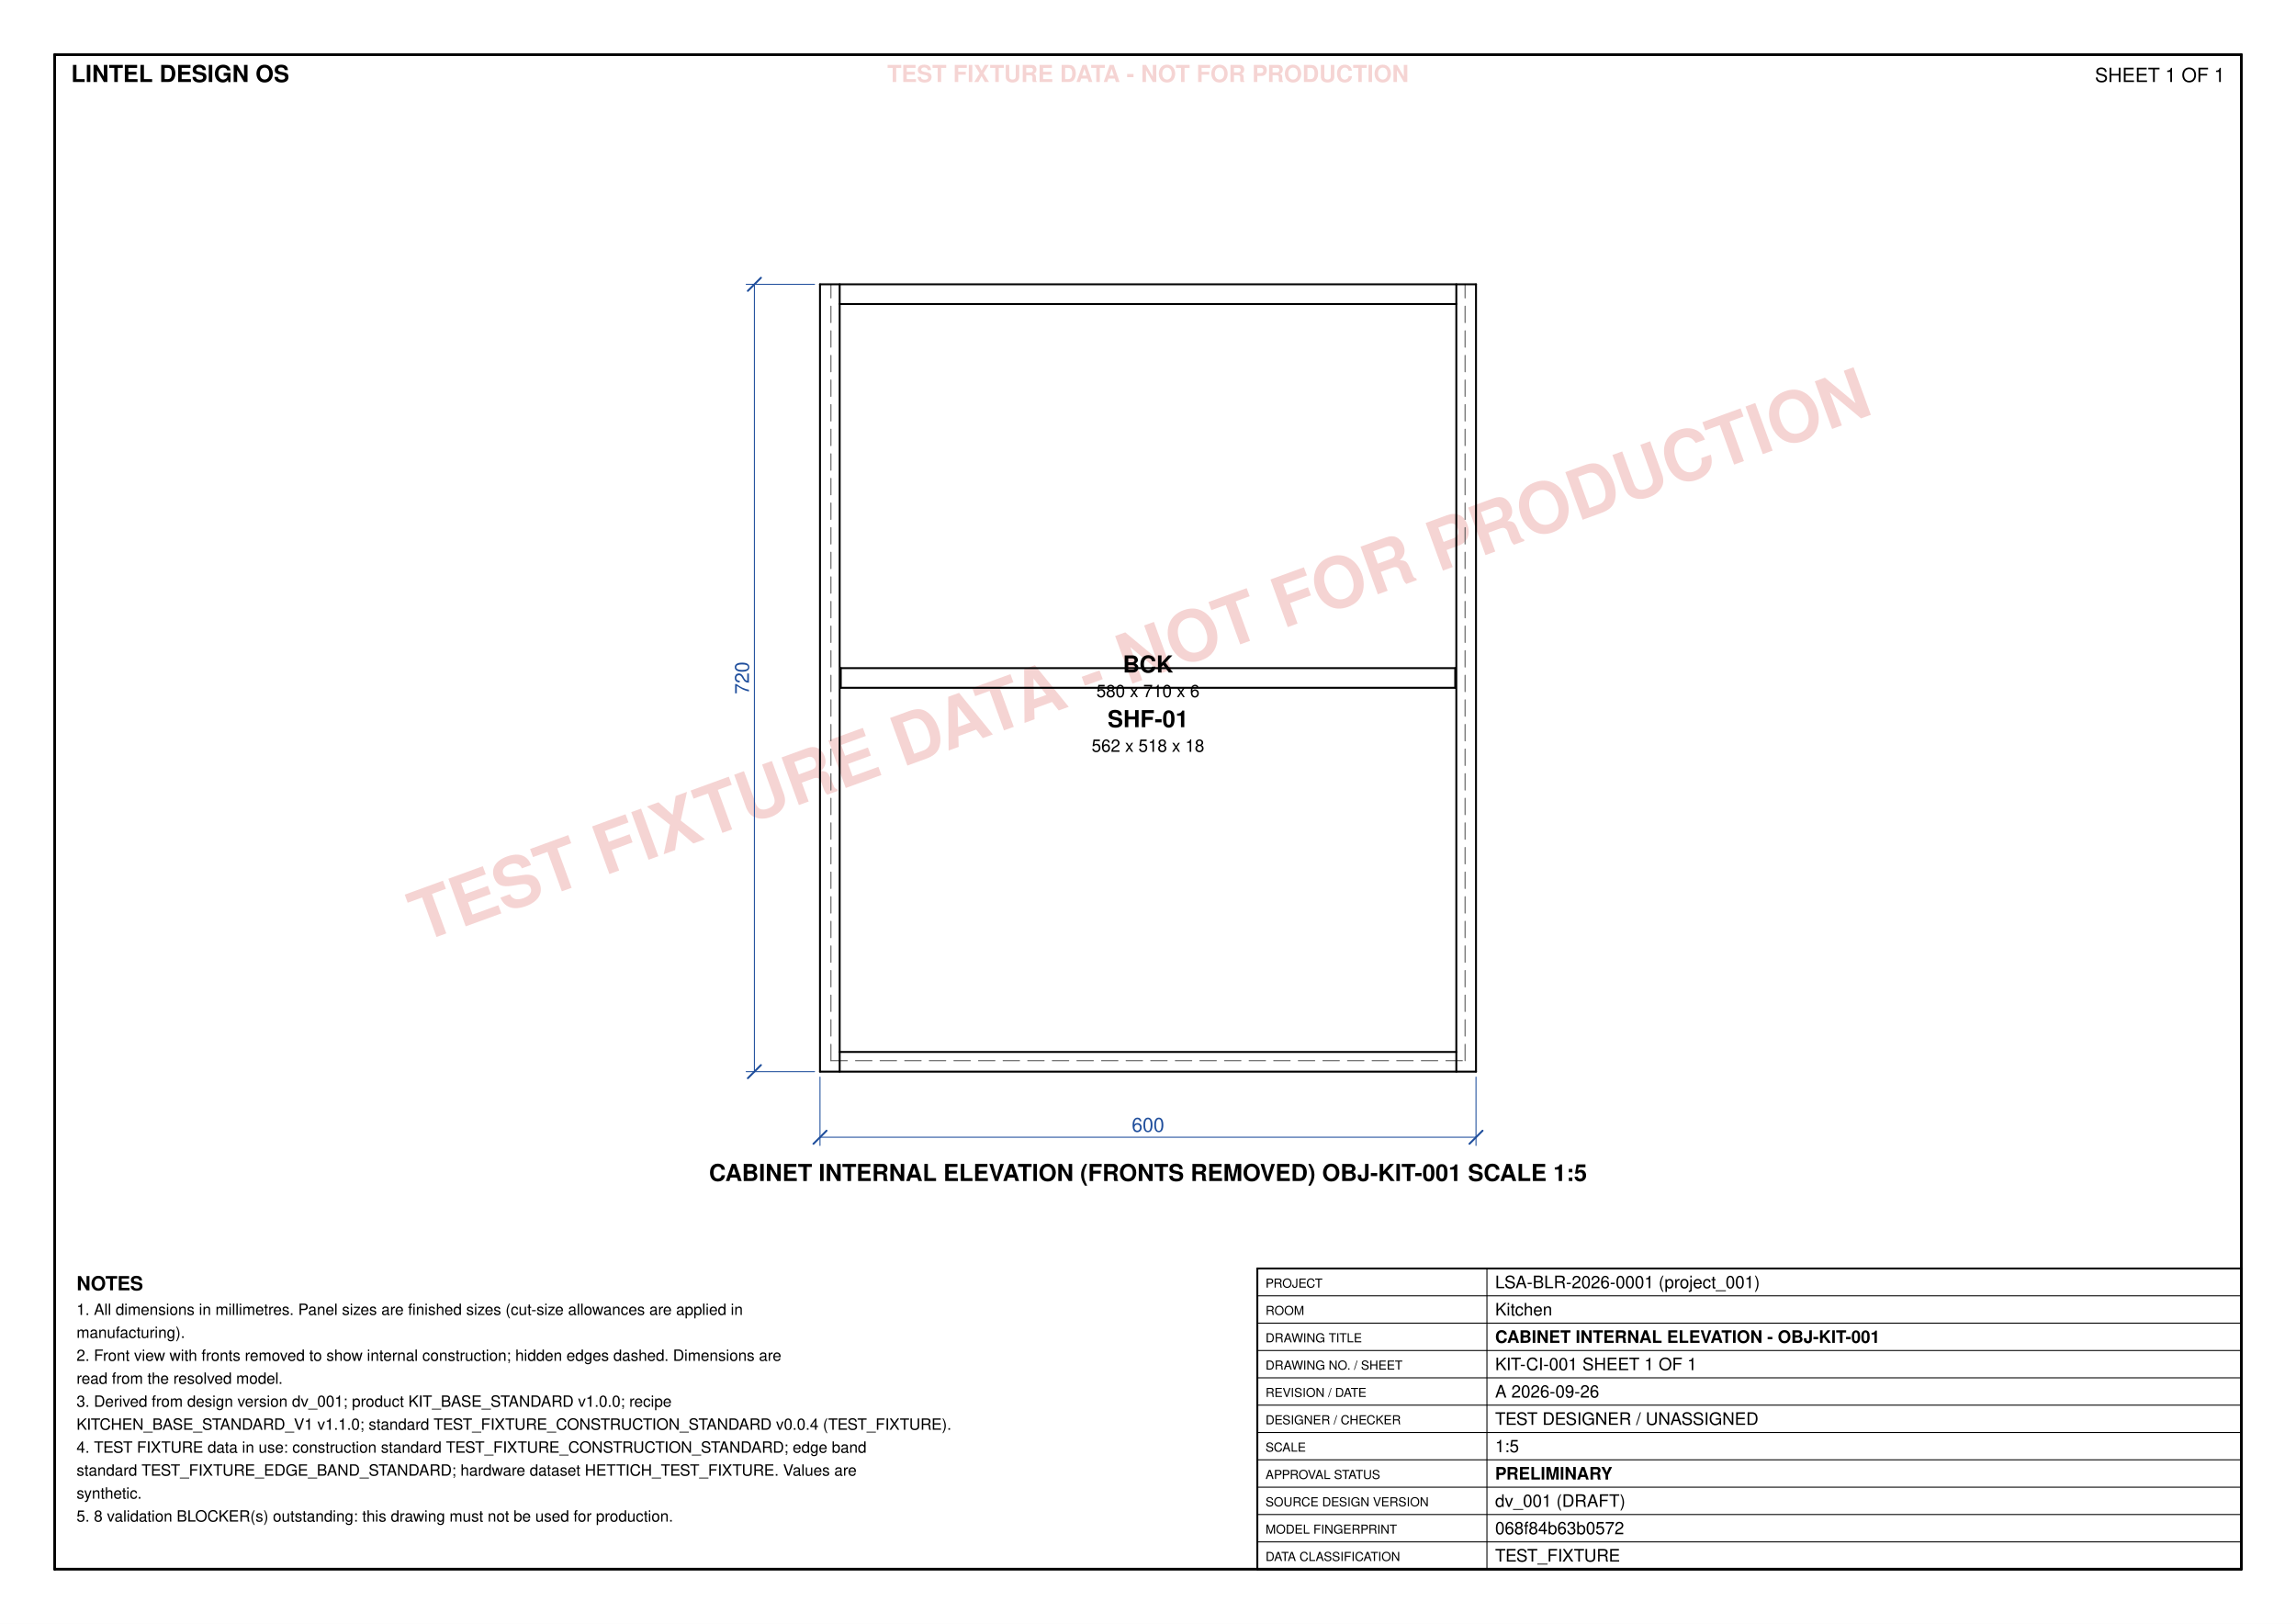
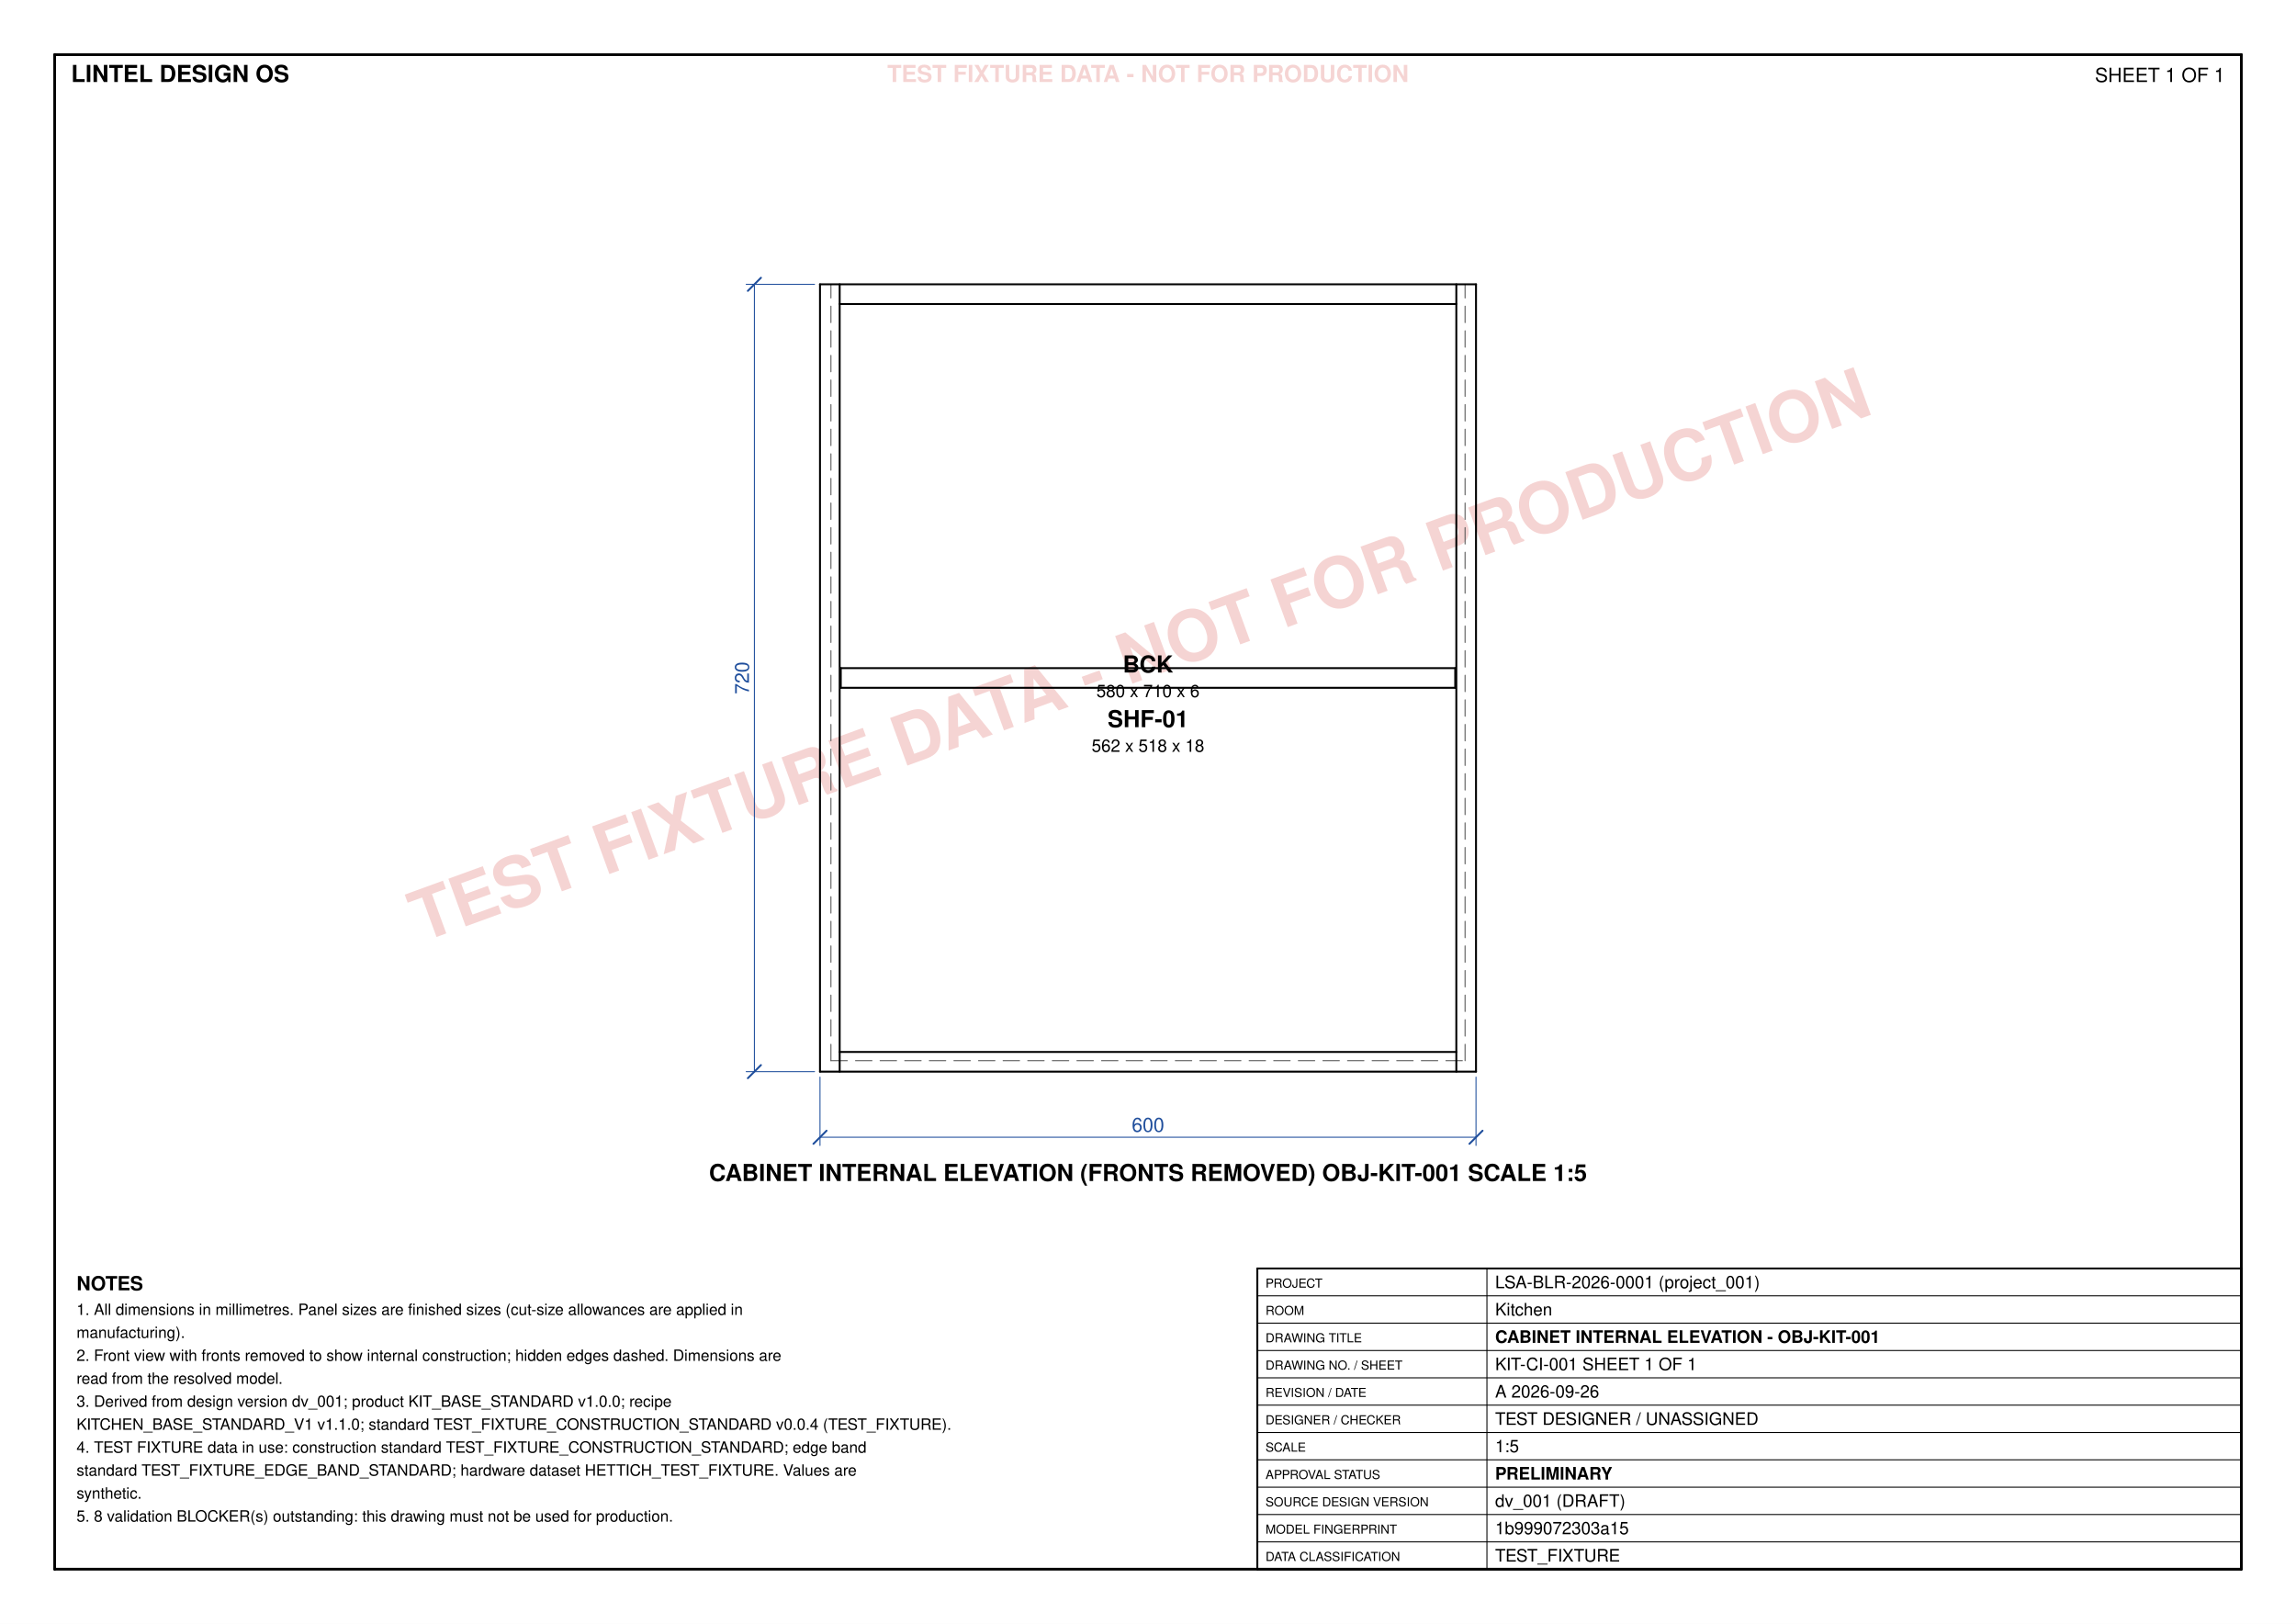
- <svg xmlns="http://www.w3.org/2000/svg" width="420mm" height="297mm" viewBox="0 0 420 297" data-drawing-id="DRW:dv_001:obj_001:CABINET_INTERNAL_ELEVATION:KIT-CI-001:RA" data-drawing-type="CABINET_INTERNAL_ELEVATION" data-status="PRELIMINARY" data-design-version="dv_001" data-model-fingerprint="068f84b63b0572" data-classification="TEST_FIXTURE" data-content-hash="0c6e9c059d91f5" data-sheet="1/1">
+ <svg xmlns="http://www.w3.org/2000/svg" width="420mm" height="297mm" viewBox="0 0 420 297" data-drawing-id="DRW:dv_001:obj_001:CABINET_INTERNAL_ELEVATION:KIT-CI-001:RA" data-drawing-type="CABINET_INTERNAL_ELEVATION" data-status="PRELIMINARY" data-design-version="dv_001" data-model-fingerprint="1b999072303a15" data-classification="TEST_FIXTURE" data-content-hash="0146983023798c" data-sheet="1/1">
  <rect x="0" y="0" width="420" height="297" fill="#ffffff" />
  <g id="WATERMARK" fill="#d9534f" stroke="#d9534f" opacity="0.25" font-family="Helvetica, Arial, sans-serif" stroke-linecap="round">
    <text stroke="none" x="210" y="124" font-size="12.714" text-anchor="middle" font-weight="bold" transform="rotate(-20 210 124)">TEST FIXTURE DATA - NOT FOR PRODUCTION</text>
    <text stroke="none" x="210" y="15" font-size="4.286" text-anchor="middle" font-weight="bold">TEST FIXTURE DATA - NOT FOR PRODUCTION</text>
  </g>
  <g id="BORDER" fill="#000000" stroke="#000000" font-family="Helvetica, Arial, sans-serif" stroke-linecap="round">
    <line fill="none" x1="10" y1="10" x2="410" y2="10" stroke-width="0.5" />
    <line fill="none" x1="410" y1="10" x2="410" y2="287" stroke-width="0.5" />
    <line fill="none" x1="410" y1="287" x2="10" y2="287" stroke-width="0.5" />
    <line fill="none" x1="10" y1="287" x2="10" y2="10" stroke-width="0.5" />
    <text stroke="none" x="13" y="15" font-size="4.286" text-anchor="start" font-weight="bold">LINTEL DESIGN OS</text>
    <text stroke="none" x="407" y="15" font-size="3.571" text-anchor="end">SHEET 1 OF 1</text>
  </g>
  <g id="HIDDEN" fill="#555555" stroke="#555555" font-family="Helvetica, Arial, sans-serif" stroke-linecap="round">
    <line fill="none" x1="152" y1="194" x2="268" y2="194" stroke-width="0.18" stroke-dasharray="3 1.5" />
    <line fill="none" x1="152" y1="194" x2="152" y2="52" stroke-width="0.18" stroke-dasharray="3 1.5" />
    <line fill="none" x1="268" y1="194" x2="268" y2="52" stroke-width="0.18" stroke-dasharray="3 1.5" />
  </g>
  <g id="VISIBLE" fill="#000000" stroke="#000000" font-family="Helvetica, Arial, sans-serif" stroke-linecap="round">
    <line fill="none" x1="150" y1="196" x2="270" y2="196" stroke-width="0.35" />
    <line fill="none" x1="153.6" y1="192.4" x2="266.4" y2="192.4" stroke-width="0.35" />
    <line fill="none" x1="153.8" y1="125.8" x2="266.2" y2="125.8" stroke-width="0.35" />
    <line fill="none" x1="153.8" y1="122.2" x2="266.2" y2="122.2" stroke-width="0.35" />
    <line fill="none" x1="153.6" y1="55.6" x2="266.4" y2="55.6" stroke-width="0.35" />
    <line fill="none" x1="150" y1="52" x2="270" y2="52" stroke-width="0.35" />
    <line fill="none" x1="150" y1="196" x2="150" y2="52" stroke-width="0.35" />
    <line fill="none" x1="153.6" y1="196" x2="153.6" y2="52" stroke-width="0.35" />
    <line fill="none" x1="153.8" y1="125.8" x2="153.8" y2="122.2" stroke-width="0.35" />
    <line fill="none" x1="266.2" y1="125.8" x2="266.2" y2="122.2" stroke-width="0.35" />
    <line fill="none" x1="266.4" y1="196" x2="266.4" y2="52" stroke-width="0.35" />
    <line fill="none" x1="270" y1="196" x2="270" y2="52" stroke-width="0.35" />
  </g>
  <g id="DIMENSION" fill="#1f4e9c" stroke="#1f4e9c" font-family="Helvetica, Arial, sans-serif" stroke-linecap="round">
    <line fill="none" x1="150" y1="197" x2="150" y2="209.5" stroke-width="0.18" />
    <line fill="none" x1="148.8" y1="209.2" x2="151.2" y2="206.8" stroke-width="0.35" />
    <line fill="none" x1="270" y1="197" x2="270" y2="209.5" stroke-width="0.18" />
    <line fill="none" x1="268.8" y1="209.2" x2="271.2" y2="206.8" stroke-width="0.35" />
    <line fill="none" x1="150" y1="208" x2="270" y2="208" stroke-width="0.18" />
    <text stroke="none" x="210" y="207" font-size="3.571" text-anchor="middle">600</text>
    <line fill="none" x1="149" y1="196" x2="136.5" y2="196" stroke-width="0.18" />
    <line fill="none" x1="136.8" y1="197.2" x2="139.2" y2="194.8" stroke-width="0.35" />
    <line fill="none" x1="149" y1="52" x2="136.5" y2="52" stroke-width="0.18" />
    <line fill="none" x1="136.8" y1="53.2" x2="139.2" y2="50.8" stroke-width="0.35" />
    <line fill="none" x1="138" y1="196" x2="138" y2="52" stroke-width="0.18" />
    <text stroke="none" x="137" y="124" font-size="3.571" text-anchor="middle" transform="rotate(-90 137 124)">720</text>
  </g>
  <g id="ANNOTATION" fill="#000000" stroke="#000000" font-family="Helvetica, Arial, sans-serif" stroke-linecap="round">
    <text stroke="none" x="210" y="123" font-size="4.286" text-anchor="middle" font-weight="bold">BCK</text>
    <text stroke="none" x="210" y="127.5" font-size="3.143" text-anchor="middle">580 x 710 x 6</text>
    <text stroke="none" x="210" y="133" font-size="4.286" text-anchor="middle" font-weight="bold">SHF-01</text>
    <text stroke="none" x="210" y="137.5" font-size="3.143" text-anchor="middle">562 x 518 x 18</text>
    <text stroke="none" x="210" y="216" font-size="4.286" text-anchor="middle" font-weight="bold">CABINET INTERNAL ELEVATION (FRONTS REMOVED)  OBJ-KIT-001  SCALE 1:5</text>
    <text stroke="none" x="14" y="236" font-size="3.571" text-anchor="start" font-weight="bold">NOTES</text>
    <text stroke="none" x="14" y="240.5" font-size="2.857" text-anchor="start">1. All dimensions in millimetres. Panel sizes are finished sizes (cut-size allowances are applied in</text>
    <text stroke="none" x="14" y="244.7" font-size="2.857" text-anchor="start">   manufacturing).</text>
    <text stroke="none" x="14" y="248.9" font-size="2.857" text-anchor="start">2. Front view with fronts removed to show internal construction; hidden edges dashed. Dimensions are</text>
    <text stroke="none" x="14" y="253.1" font-size="2.857" text-anchor="start">   read from the resolved model.</text>
    <text stroke="none" x="14" y="257.3" font-size="2.857" text-anchor="start">3. Derived from design version dv_001; product KIT_BASE_STANDARD v1.0.0; recipe</text>
    <text stroke="none" x="14" y="261.5" font-size="2.857" text-anchor="start">   KITCHEN_BASE_STANDARD_V1 v1.1.0; standard TEST_FIXTURE_CONSTRUCTION_STANDARD v0.0.4 (TEST_FIXTURE).</text>
    <text stroke="none" x="14" y="265.7" font-size="2.857" text-anchor="start">4. TEST FIXTURE data in use: construction standard TEST_FIXTURE_CONSTRUCTION_STANDARD; edge band</text>
    <text stroke="none" x="14" y="269.9" font-size="2.857" text-anchor="start">   standard TEST_FIXTURE_EDGE_BAND_STANDARD; hardware dataset HETTICH_TEST_FIXTURE. Values are</text>
    <text stroke="none" x="14" y="274.1" font-size="2.857" text-anchor="start">   synthetic.</text>
    <text stroke="none" x="14" y="278.3" font-size="2.857" text-anchor="start">5. 8 validation BLOCKER(s) outstanding: this drawing must not be used for production.</text>
  </g>
  <g id="TITLE_BLOCK" fill="#000000" stroke="#000000" font-family="Helvetica, Arial, sans-serif" stroke-linecap="round">
    <line fill="none" x1="230" y1="232" x2="410" y2="232" stroke-width="0.35" />
    <line fill="none" x1="410" y1="232" x2="410" y2="287" stroke-width="0.35" />
    <line fill="none" x1="410" y1="287" x2="230" y2="287" stroke-width="0.35" />
    <line fill="none" x1="230" y1="287" x2="230" y2="232" stroke-width="0.35" />
    <line fill="none" x1="272" y1="232" x2="272" y2="287" stroke-width="0.18" />
    <text stroke="none" x="231.5" y="235.5" font-size="2.286" text-anchor="start">PROJECT</text>
    <text stroke="none" x="273.5" y="235.6" font-size="3.143" text-anchor="start">LSA-BLR-2026-0001 (project_001)</text>
    <line fill="none" x1="230" y1="237" x2="410" y2="237" stroke-width="0.18" />
    <text stroke="none" x="231.5" y="240.5" font-size="2.286" text-anchor="start">ROOM</text>
    <text stroke="none" x="273.5" y="240.6" font-size="3.143" text-anchor="start">Kitchen</text>
    <line fill="none" x1="230" y1="242" x2="410" y2="242" stroke-width="0.18" />
    <text stroke="none" x="231.5" y="245.5" font-size="2.286" text-anchor="start">DRAWING TITLE</text>
    <text stroke="none" x="273.5" y="245.6" font-size="3.143" text-anchor="start" font-weight="bold">CABINET INTERNAL ELEVATION - OBJ-KIT-001</text>
    <line fill="none" x1="230" y1="247" x2="410" y2="247" stroke-width="0.18" />
    <text stroke="none" x="231.5" y="250.5" font-size="2.286" text-anchor="start">DRAWING NO. / SHEET</text>
    <text stroke="none" x="273.5" y="250.6" font-size="3.143" text-anchor="start">KIT-CI-001   SHEET 1 OF 1</text>
    <line fill="none" x1="230" y1="252" x2="410" y2="252" stroke-width="0.18" />
    <text stroke="none" x="231.5" y="255.5" font-size="2.286" text-anchor="start">REVISION / DATE</text>
    <text stroke="none" x="273.5" y="255.6" font-size="3.143" text-anchor="start">A   2026-09-26</text>
    <line fill="none" x1="230" y1="257" x2="410" y2="257" stroke-width="0.18" />
    <text stroke="none" x="231.5" y="260.5" font-size="2.286" text-anchor="start">DESIGNER / CHECKER</text>
    <text stroke="none" x="273.5" y="260.6" font-size="3.143" text-anchor="start">TEST DESIGNER / UNASSIGNED</text>
    <line fill="none" x1="230" y1="262" x2="410" y2="262" stroke-width="0.18" />
    <text stroke="none" x="231.5" y="265.5" font-size="2.286" text-anchor="start">SCALE</text>
    <text stroke="none" x="273.5" y="265.6" font-size="3.143" text-anchor="start">1:5</text>
    <line fill="none" x1="230" y1="267" x2="410" y2="267" stroke-width="0.18" />
    <text stroke="none" x="231.5" y="270.5" font-size="2.286" text-anchor="start">APPROVAL STATUS</text>
    <text stroke="none" x="273.5" y="270.6" font-size="3.143" text-anchor="start" font-weight="bold">PRELIMINARY</text>
    <line fill="none" x1="230" y1="272" x2="410" y2="272" stroke-width="0.18" />
    <text stroke="none" x="231.5" y="275.5" font-size="2.286" text-anchor="start">SOURCE DESIGN VERSION</text>
    <text stroke="none" x="273.5" y="275.6" font-size="3.143" text-anchor="start">dv_001 (DRAFT)</text>
    <line fill="none" x1="230" y1="277" x2="410" y2="277" stroke-width="0.18" />
    <text stroke="none" x="231.5" y="280.5" font-size="2.286" text-anchor="start">MODEL FINGERPRINT</text>
-     <text stroke="none" x="273.5" y="280.6" font-size="3.143" text-anchor="start">068f84b63b0572</text>
+     <text stroke="none" x="273.5" y="280.6" font-size="3.143" text-anchor="start">1b999072303a15</text>
    <line fill="none" x1="230" y1="282" x2="410" y2="282" stroke-width="0.18" />
    <text stroke="none" x="231.5" y="285.5" font-size="2.286" text-anchor="start">DATA CLASSIFICATION</text>
    <text stroke="none" x="273.5" y="285.6" font-size="3.143" text-anchor="start">TEST_FIXTURE</text>
  </g>
</svg>
